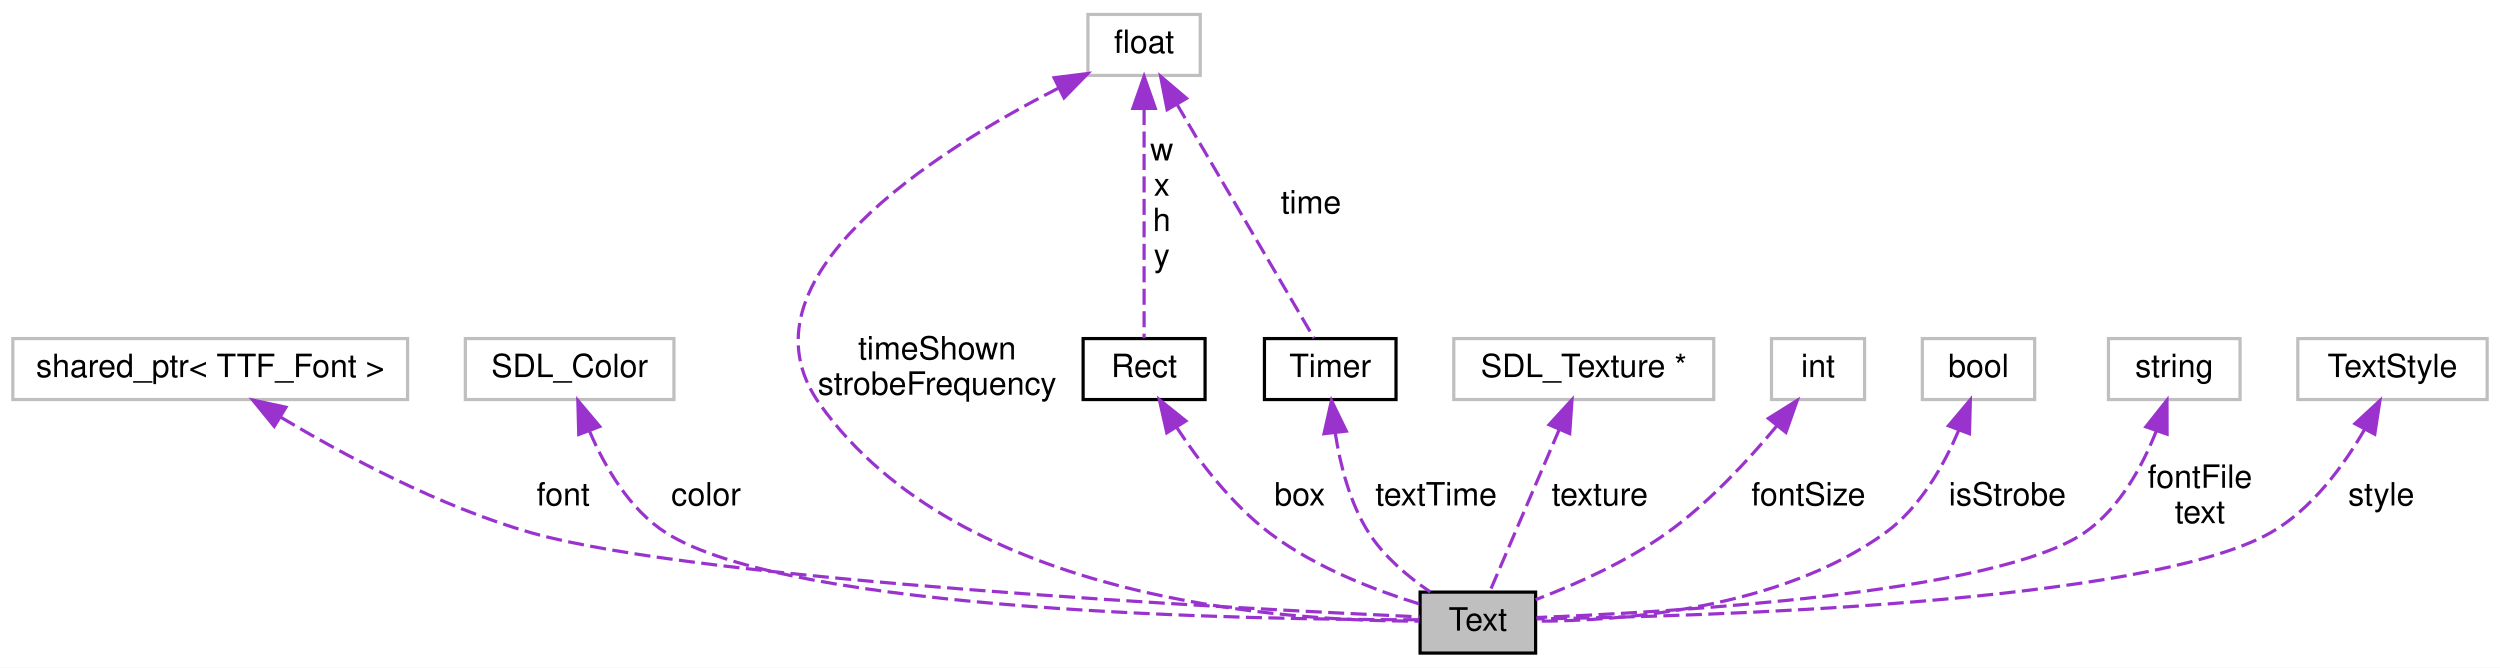
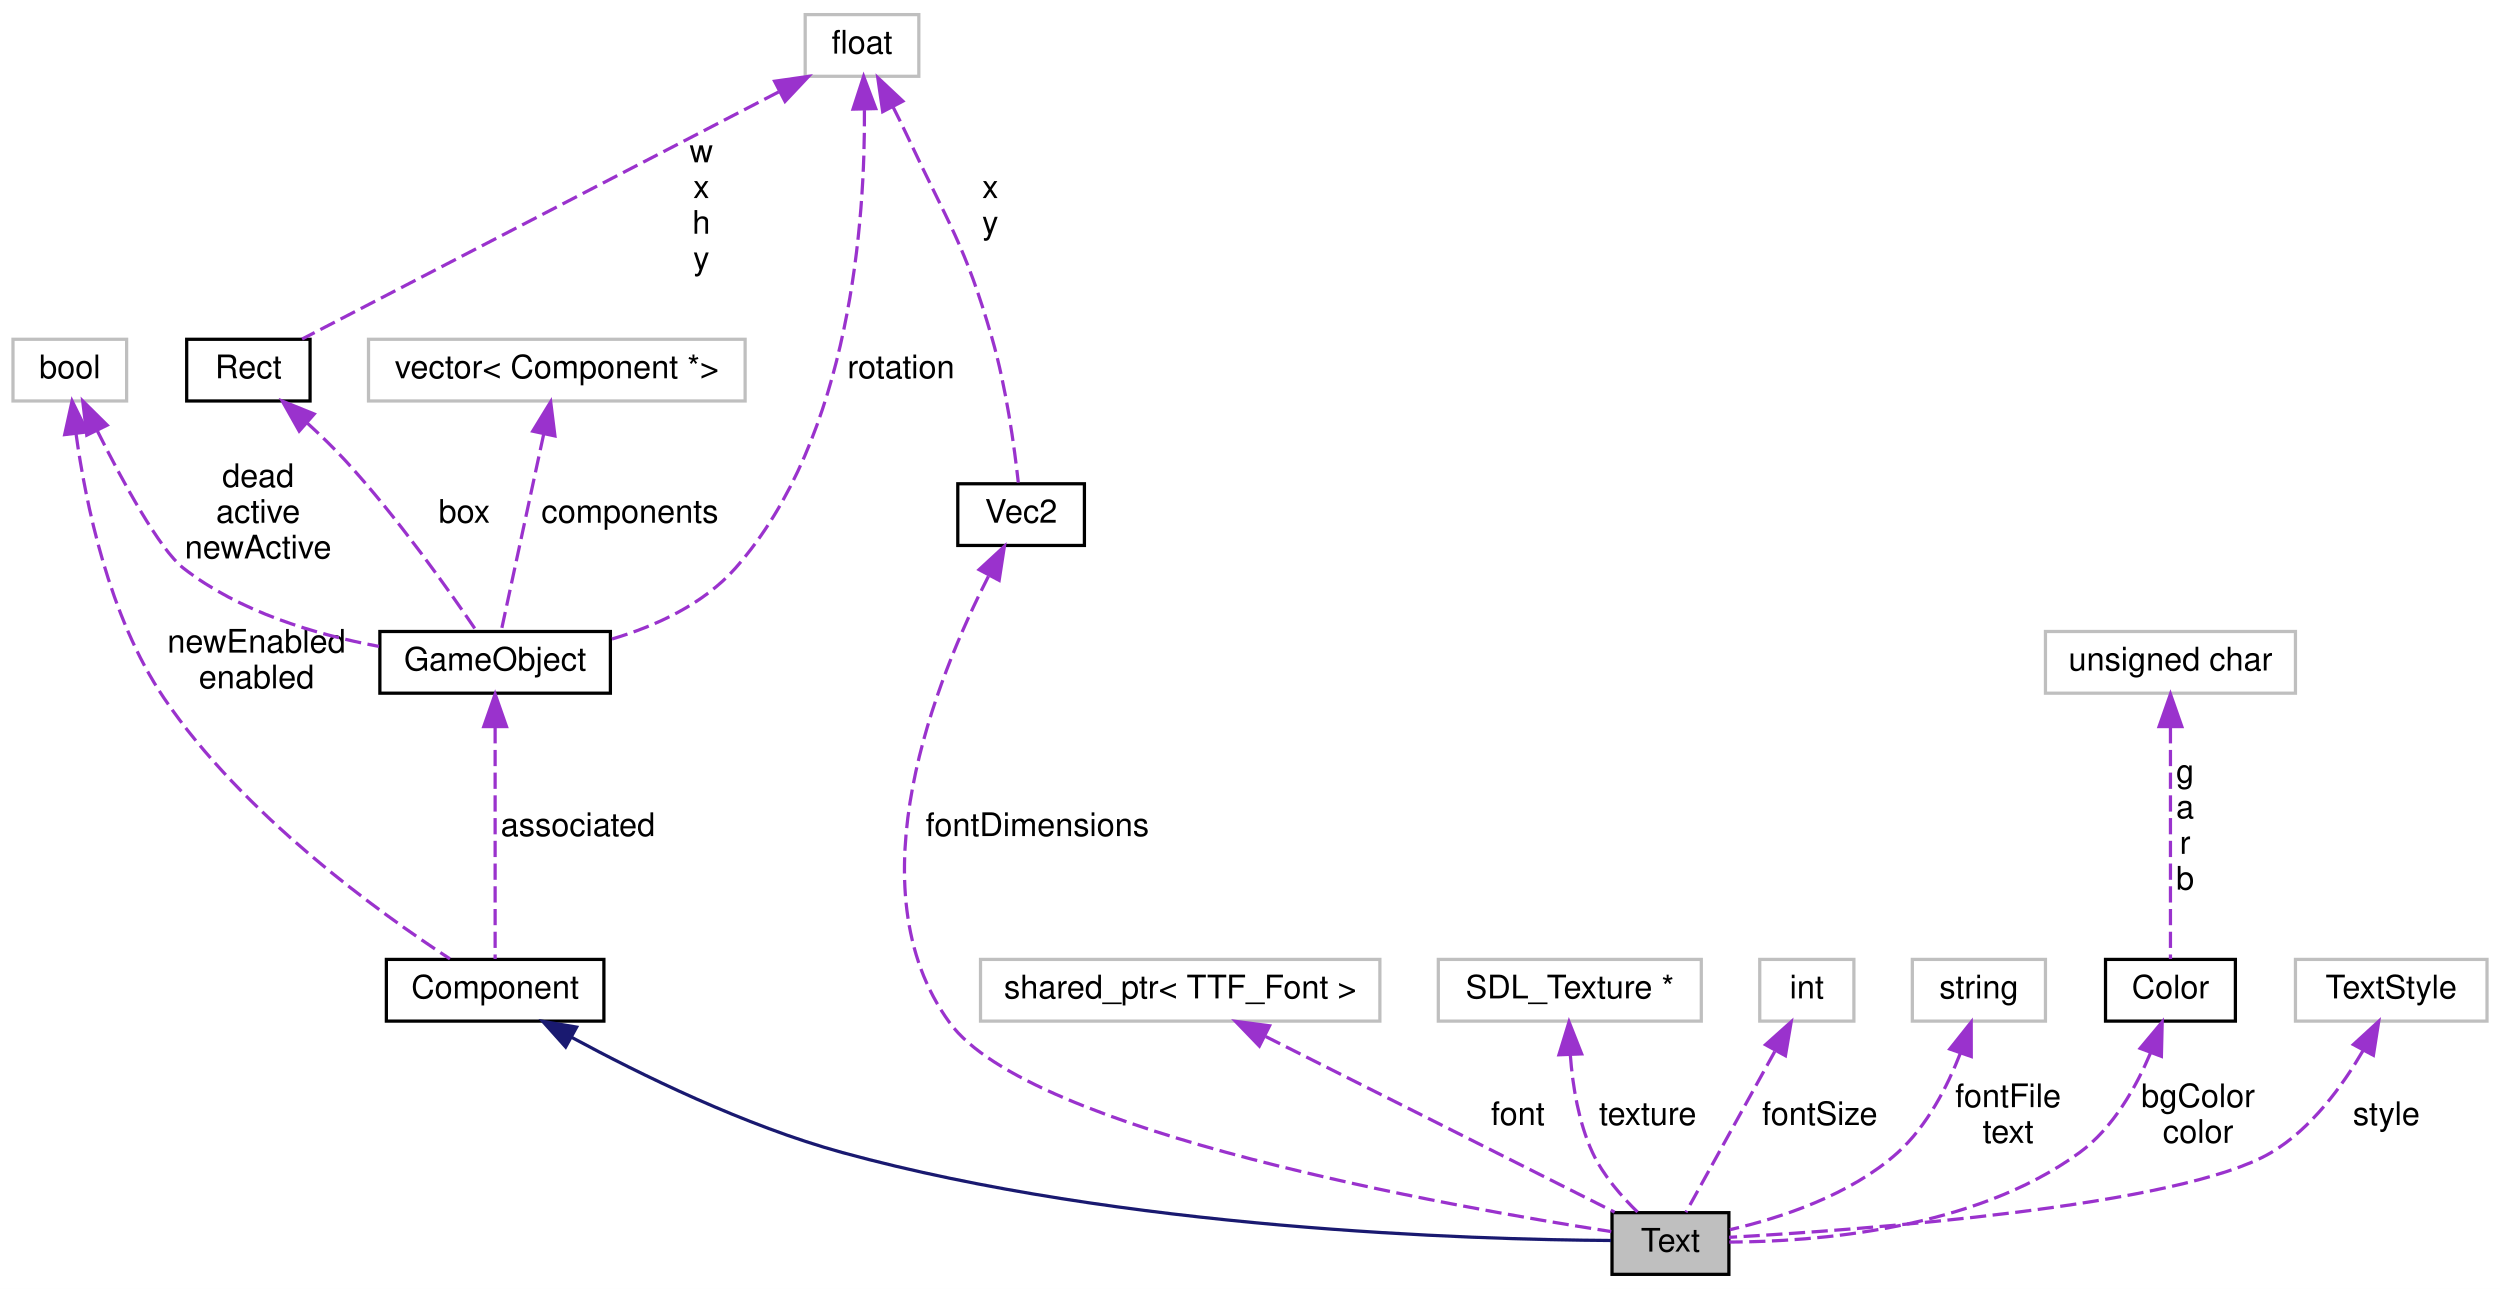
- <svg xmlns="http://www.w3.org/2000/svg" xmlns:xlink="http://www.w3.org/1999/xlink" width="779pt" height="208pt" viewBox="0.00 0.00 779.00 208.00">
-   <g id="graph0" class="graph" transform="scale(1 1) rotate(0) translate(4 204)">
-     <polygon fill="white" stroke="none" points="-4,4 -4,-204 775,-204 775,4 -4,4" />
+ <svg xmlns="http://www.w3.org/2000/svg" xmlns:xlink="http://www.w3.org/1999/xlink" width="770pt" height="397pt" viewBox="0.00 0.00 770.00 397.00">
+   <g id="graph0" class="graph" transform="scale(1 1) rotate(0) translate(4 393)">
+     <polygon fill="white" stroke="none" points="-4,4 -4,-393 766,-393 766,4 -4,4" />
    <g id="node1" class="node">
-       <polygon fill="#bfbfbf" stroke="black" points="438.5,-0.5 438.5,-19.5 474.5,-19.5 474.5,-0.5 438.5,-0.5" />
-       <text text-anchor="middle" x="456.5" y="-7.5" font-family="Helvetica,sans-Serif" font-size="10.00">Text</text>
+       <polygon fill="#bfbfbf" stroke="black" points="492.5,-0.5 492.5,-19.5 528.5,-19.5 528.5,-0.5 492.5,-0.5" />
+       <text text-anchor="middle" x="510.5" y="-7.5" font-family="Helvetica,sans-Serif" font-size="10.00">Text</text>
    </g>
    <g id="node2" class="node">
-       <polygon fill="white" stroke="#bfbfbf" points="0,-79.5 0,-98.5 123,-98.5 123,-79.5 0,-79.5" />
-       <text text-anchor="middle" x="61.5" y="-86.5" font-family="Helvetica,sans-Serif" font-size="10.00">shared_ptr&lt; TTF_Font &gt;</text>
-     </g>
-     <g id="edge1" class="edge">
-       <path fill="none" stroke="#9a32cd" stroke-dasharray="5,2" d="M83.511,-73.975C103.148,-62.216 133.104,-46.087 161.5,-38 214.054,-23.032 382.624,-14.309 438.394,-11.777" />
-       <polygon fill="#9a32cd" stroke="#9a32cd" points="81.45,-71.134 74.752,-79.343 85.107,-77.102 81.45,-71.134" />
-       <text text-anchor="middle" x="171.5" y="-46.5" font-family="Helvetica,sans-Serif" font-size="10.00"> font</text>
-     </g>
-     <g id="node3" class="node">
-       <polygon fill="white" stroke="#bfbfbf" points="141,-79.5 141,-98.5 206,-98.5 206,-79.5 141,-79.5" />
-       <text text-anchor="middle" x="173.5" y="-86.5" font-family="Helvetica,sans-Serif" font-size="10.00">SDL_Color</text>
-     </g>
-     <g id="edge2" class="edge">
-       <path fill="none" stroke="#9a32cd" stroke-dasharray="5,2" d="M179.723,-69.576C184.456,-58.534 192.121,-45.267 203.5,-38 242.497,-13.095 387.104,-10.87 438.35,-10.884" />
-       <polygon fill="#9a32cd" stroke="#9a32cd" points="176.341,-68.622 176.059,-79.213 182.884,-71.11 176.341,-68.622" />
-       <text text-anchor="middle" x="216" y="-46.5" font-family="Helvetica,sans-Serif" font-size="10.00"> color</text>
-     </g>
-     <g id="node4" class="node">
-       <g id="a_node4">
-         <a xlink:href="classRect.html" target="_top" xlink:title="Classe que modela um rect. ">
-           <polygon fill="white" stroke="black" points="333.5,-79.5 333.5,-98.5 371.5,-98.5 371.5,-79.5 333.5,-79.5" />
-           <text text-anchor="middle" x="352.5" y="-86.5" font-family="Helvetica,sans-Serif" font-size="10.00">Rect</text>
+       <g id="a_node2">
+         <a xlink:href="classComponent.html" target="_top" xlink:title="Modela os componentes. ">
+           <polygon fill="white" stroke="black" points="115,-78.5 115,-97.5 182,-97.5 182,-78.5 115,-78.5" />
+           <text text-anchor="middle" x="148.5" y="-85.5" font-family="Helvetica,sans-Serif" font-size="10.00">Component</text>
        </a>
      </g>
    </g>
-     <g id="edge3" class="edge">
-       <path fill="none" stroke="#9a32cd" stroke-dasharray="5,2" d="M362.544,-70.985C369.543,-60.335 379.715,-46.978 391.5,-38 405.594,-27.262 424.575,-20.026 438.386,-15.77" />
-       <polygon fill="#9a32cd" stroke="#9a32cd" points="359.575,-69.133 357.251,-79.469 365.514,-72.838 359.575,-69.133" />
-       <text text-anchor="middle" x="401" y="-46.5" font-family="Helvetica,sans-Serif" font-size="10.00"> box</text>
+     <g id="edge1" class="edge">
+       <path fill="none" stroke="midnightblue" d="M172.04,-73.514C193.178,-62.073 225.425,-46.242 255.5,-38 341.8,-14.351 449.782,-11.194 492.197,-10.928" />
+       <polygon fill="midnightblue" stroke="midnightblue" points="170.219,-70.522 163.156,-78.419 173.602,-76.65 170.219,-70.522" />
    </g>
-     <g id="node5" class="node">
-       <polygon fill="white" stroke="#bfbfbf" points="335,-180.5 335,-199.5 370,-199.5 370,-180.5 335,-180.5" />
-       <text text-anchor="middle" x="352.5" y="-187.5" font-family="Helvetica,sans-Serif" font-size="10.00">float</text>
-     </g>
-     <g id="edge6" class="edge">
-       <path fill="none" stroke="#9a32cd" stroke-dasharray="5,2" d="M325.789,-176.538C287.32,-156.859 223.822,-116.821 251.5,-78 295.19,-16.72 396.65,-10.365 438.229,-10.463" />
-       <polygon fill="#9a32cd" stroke="#9a32cd" points="324.445,-179.779 334.959,-181.089 327.557,-173.508 324.445,-179.779" />
-       <text text-anchor="middle" x="288" y="-92" font-family="Helvetica,sans-Serif" font-size="10.00"> timeShown</text>
-       <text text-anchor="middle" x="288" y="-81" font-family="Helvetica,sans-Serif" font-size="10.00">strobeFrequency</text>
-     </g>
-     <g id="edge4" class="edge">
-       <path fill="none" stroke="#9a32cd" stroke-dasharray="5,2" d="M352.5,-170.029C352.5,-148.543 352.5,-114.467 352.5,-98.624" />
-       <polygon fill="#9a32cd" stroke="#9a32cd" points="349,-170.214 352.5,-180.214 356,-170.214 349,-170.214" />
-       <text text-anchor="middle" x="358" y="-154" font-family="Helvetica,sans-Serif" font-size="10.00"> w</text>
-       <text text-anchor="middle" x="358" y="-143" font-family="Helvetica,sans-Serif" font-size="10.00">x</text>
-       <text text-anchor="middle" x="358" y="-132" font-family="Helvetica,sans-Serif" font-size="10.00">h</text>
-       <text text-anchor="middle" x="358" y="-121" font-family="Helvetica,sans-Serif" font-size="10.00">y</text>
-     </g>
-     <g id="node10" class="node">
-       <g id="a_node10">
-         <a xlink:href="classTimer.html" target="_top" xlink:title="Temporizador. ">
-           <polygon fill="white" stroke="black" points="390,-79.5 390,-98.5 431,-98.5 431,-79.5 390,-79.5" />
-           <text text-anchor="middle" x="410.5" y="-86.5" font-family="Helvetica,sans-Serif" font-size="10.00">Timer</text>
+     <g id="node3" class="node">
+       <g id="a_node3">
+         <a xlink:href="classGameObject.html" target="_top" xlink:title="Classe virtual que especifica o funcionamento de um GameObject. ">
+           <polygon fill="white" stroke="black" points="113,-179.5 113,-198.5 184,-198.5 184,-179.5 113,-179.5" />
+           <text text-anchor="middle" x="148.5" y="-186.5" font-family="Helvetica,sans-Serif" font-size="10.00">GameObject</text>
        </a>
      </g>
    </g>
-     <g id="edge11" class="edge">
-       <path fill="none" stroke="#9a32cd" stroke-dasharray="5,2" d="M362.756,-171.493C375.277,-150.123 395.952,-114.832 405.447,-98.624" />
-       <polygon fill="#9a32cd" stroke="#9a32cd" points="359.682,-169.817 357.647,-180.214 365.722,-173.355 359.682,-169.817" />
-       <text text-anchor="middle" x="404.5" y="-137.5" font-family="Helvetica,sans-Serif" font-size="10.00"> time</text>
+     <g id="edge2" class="edge">
+       <path fill="none" stroke="#9a32cd" stroke-dasharray="5,2" d="M148.5,-169.029C148.5,-147.543 148.5,-113.467 148.5,-97.624" />
+       <polygon fill="#9a32cd" stroke="#9a32cd" points="145,-169.214 148.5,-179.214 152,-169.214 145,-169.214" />
+       <text text-anchor="middle" x="174" y="-135.5" font-family="Helvetica,sans-Serif" font-size="10.00"> associated</text>
+     </g>
+     <g id="node4" class="node">
+       <polygon fill="white" stroke="#bfbfbf" points="109.5,-269.5 109.5,-288.5 225.5,-288.5 225.5,-269.5 109.5,-269.5" />
+       <text text-anchor="middle" x="167.5" y="-276.5" font-family="Helvetica,sans-Serif" font-size="10.00">vector&lt; Component *&gt;</text>
+     </g>
+     <g id="edge3" class="edge">
+       <path fill="none" stroke="#9a32cd" stroke-dasharray="5,2" d="M163.45,-259.242C159.419,-240.571 153.409,-212.735 150.384,-198.724" />
+       <polygon fill="#9a32cd" stroke="#9a32cd" points="160.077,-260.204 165.609,-269.241 166.919,-258.727 160.077,-260.204" />
+       <text text-anchor="middle" x="190" y="-232" font-family="Helvetica,sans-Serif" font-size="10.00"> components</text>
+     </g>
+     <g id="node5" class="node">
+       <g id="a_node5">
+         <a xlink:href="classRect.html" target="_top" xlink:title="Classe que modela um rect. ">
+           <polygon fill="white" stroke="black" points="53.5,-269.5 53.5,-288.5 91.5,-288.5 91.5,-269.5 53.5,-269.5" />
+           <text text-anchor="middle" x="72.5" y="-276.5" font-family="Helvetica,sans-Serif" font-size="10.00">Rect</text>
+         </a>
+       </g>
+     </g>
+     <g id="edge4" class="edge">
+       <path fill="none" stroke="#9a32cd" stroke-dasharray="5,2" d="M90.485,-262.835C94.579,-259.109 98.806,-255.029 102.5,-251 118.456,-233.598 134.462,-210.904 142.735,-198.691" />
+       <polygon fill="#9a32cd" stroke="#9a32cd" points="88.152,-260.226 82.954,-269.458 92.775,-265.482 88.152,-260.226" />
+       <text text-anchor="middle" x="139" y="-232" font-family="Helvetica,sans-Serif" font-size="10.00"> box</text>
    </g>
    <g id="node6" class="node">
-       <polygon fill="white" stroke="#bfbfbf" points="449,-79.5 449,-98.5 530,-98.5 530,-79.5 449,-79.5" />
-       <text text-anchor="middle" x="489.5" y="-86.5" font-family="Helvetica,sans-Serif" font-size="10.00">SDL_Texture *</text>
+       <polygon fill="white" stroke="#bfbfbf" points="244,-369.5 244,-388.5 279,-388.5 279,-369.5 244,-369.5" />
+       <text text-anchor="middle" x="261.5" y="-376.5" font-family="Helvetica,sans-Serif" font-size="10.00">float</text>
+     </g>
+     <g id="edge6" class="edge">
+       <path fill="none" stroke="#9a32cd" stroke-dasharray="5,2" d="M262.241,-359.079C262.486,-326.263 258.261,-258.44 222.5,-218 212.673,-206.887 197.967,-200.167 184.248,-196.112" />
+       <polygon fill="#9a32cd" stroke="#9a32cd" points="258.733,-359.39 261.998,-369.469 265.731,-359.554 258.733,-359.39" />
+       <text text-anchor="middle" x="273.5" y="-276.5" font-family="Helvetica,sans-Serif" font-size="10.00"> rotation</text>
    </g>
    <g id="edge5" class="edge">
-       <path fill="none" stroke="#9a32cd" stroke-dasharray="5,2" d="M481.881,-70.224C475.118,-54.441 465.518,-32.041 460.275,-19.809" />
-       <polygon fill="#9a32cd" stroke="#9a32cd" points="478.686,-71.653 485.842,-79.466 485.12,-68.895 478.686,-71.653" />
-       <text text-anchor="middle" x="494.5" y="-46.5" font-family="Helvetica,sans-Serif" font-size="10.00"> texture</text>
+       <path fill="none" stroke="#9a32cd" stroke-dasharray="5,2" d="M235.835,-364.692C196.416,-344.253 122.071,-305.703 89.038,-288.575" />
+       <polygon fill="#9a32cd" stroke="#9a32cd" points="234.569,-367.978 245.058,-369.475 237.792,-361.764 234.569,-367.978" />
+       <text text-anchor="middle" x="212" y="-343" font-family="Helvetica,sans-Serif" font-size="10.00"> w</text>
+       <text text-anchor="middle" x="212" y="-332" font-family="Helvetica,sans-Serif" font-size="10.00">x</text>
+       <text text-anchor="middle" x="212" y="-321" font-family="Helvetica,sans-Serif" font-size="10.00">h</text>
+       <text text-anchor="middle" x="212" y="-310" font-family="Helvetica,sans-Serif" font-size="10.00">y</text>
+     </g>
+     <g id="node8" class="node">
+       <g id="a_node8">
+         <a xlink:href="classVec2.html" target="_top" xlink:title="Classe que modela um vetor(no sentido físico) ">
+           <polygon fill="white" stroke="black" points="291,-225 291,-244 330,-244 330,-225 291,-225" />
+           <text text-anchor="middle" x="310.5" y="-232" font-family="Helvetica,sans-Serif" font-size="10.00">Vec2</text>
+         </a>
+       </g>
+     </g>
+     <g id="edge10" class="edge">
+       <path fill="none" stroke="#9a32cd" stroke-dasharray="5,2" d="M271.044,-360.092C272.576,-357.078 274.112,-353.965 275.5,-351 288.165,-323.937 293.189,-317.701 301.5,-289 305.954,-273.62 308.461,-255.074 309.643,-244.349" />
+       <polygon fill="#9a32cd" stroke="#9a32cd" points="267.871,-358.606 266.351,-369.091 274.078,-361.842 267.871,-358.606" />
+       <text text-anchor="middle" x="301" y="-332" font-family="Helvetica,sans-Serif" font-size="10.00"> x</text>
+       <text text-anchor="middle" x="301" y="-321" font-family="Helvetica,sans-Serif" font-size="10.00">y</text>
    </g>
    <g id="node7" class="node">
-       <polygon fill="white" stroke="#bfbfbf" points="548,-79.5 548,-98.5 577,-98.5 577,-79.5 548,-79.5" />
-       <text text-anchor="middle" x="562.5" y="-86.5" font-family="Helvetica,sans-Serif" font-size="10.00">int</text>
+       <polygon fill="white" stroke="#bfbfbf" points="0,-269.5 0,-288.5 35,-288.5 35,-269.5 0,-269.5" />
+       <text text-anchor="middle" x="17.5" y="-276.5" font-family="Helvetica,sans-Serif" font-size="10.00">bool</text>
+     </g>
+     <g id="edge8" class="edge">
+       <path fill="none" stroke="#9a32cd" stroke-dasharray="5,2" d="M19.399,-259.528C22.322,-238.288 29.494,-203.125 46.5,-178 70.739,-142.189 112.828,-111.879 134.585,-97.662" />
+       <polygon fill="#9a32cd" stroke="#9a32cd" points="15.92,-259.145 18.202,-269.491 22.87,-259.98 15.92,-259.145" />
+       <text text-anchor="middle" x="75" y="-192" font-family="Helvetica,sans-Serif" font-size="10.00"> newEnabled</text>
+       <text text-anchor="middle" x="75" y="-181" font-family="Helvetica,sans-Serif" font-size="10.00">enabled</text>
    </g>
    <g id="edge7" class="edge">
-       <path fill="none" stroke="#9a32cd" stroke-dasharray="5,2" d="M549.56,-71.189C540.806,-60.648 528.504,-47.337 515.5,-38 502.873,-28.933 486.715,-21.795 474.502,-17.142" />
-       <polygon fill="#9a32cd" stroke="#9a32cd" points="547.031,-73.63 556.016,-79.243 552.492,-69.252 547.031,-73.63" />
-       <text text-anchor="middle" x="559.5" y="-46.5" font-family="Helvetica,sans-Serif" font-size="10.00"> fontSize</text>
+       <path fill="none" stroke="#9a32cd" stroke-dasharray="5,2" d="M25.977,-260.296C33.733,-244.767 45.095,-223.786 52.5,-218 69.737,-204.532 93.263,-197.538 112.71,-193.909" />
+       <polygon fill="#9a32cd" stroke="#9a32cd" points="22.726,-258.977 21.479,-269.499 29.015,-262.051 22.726,-258.977" />
+       <text text-anchor="middle" x="75.5" y="-243" font-family="Helvetica,sans-Serif" font-size="10.00"> dead</text>
+       <text text-anchor="middle" x="75.5" y="-232" font-family="Helvetica,sans-Serif" font-size="10.00">active</text>
+       <text text-anchor="middle" x="75.5" y="-221" font-family="Helvetica,sans-Serif" font-size="10.00">newActive</text>
    </g>
-     <g id="node8" class="node">
-       <polygon fill="white" stroke="#bfbfbf" points="595,-79.5 595,-98.5 630,-98.5 630,-79.5 595,-79.5" />
-       <text text-anchor="middle" x="612.5" y="-86.5" font-family="Helvetica,sans-Serif" font-size="10.00">bool</text>
-     </g>
-     <g id="edge8" class="edge">
-       <path fill="none" stroke="#9a32cd" stroke-dasharray="5,2" d="M606.371,-69.982C601.752,-59.098 594.336,-45.856 583.5,-38 550.651,-14.183 501.209,-10.51 474.748,-10.429" />
-       <polygon fill="#9a32cd" stroke="#9a32cd" points="603.141,-71.334 609.963,-79.441 609.685,-68.849 603.141,-71.334" />
-       <text text-anchor="middle" x="621.5" y="-46.5" font-family="Helvetica,sans-Serif" font-size="10.00"> isStrobe</text>
+     <g id="edge9" class="edge">
+       <path fill="none" stroke="#9a32cd" stroke-dasharray="5,2" d="M300.442,-215.512C284.496,-184.318 258.17,-119.55 288.5,-78 313.126,-44.263 443.682,-21.199 492.266,-13.671" />
+       <polygon fill="#9a32cd" stroke="#9a32cd" points="297.56,-217.546 305.354,-224.722 303.736,-214.251 297.56,-217.546" />
+       <text text-anchor="middle" x="315.5" y="-135.5" font-family="Helvetica,sans-Serif" font-size="10.00"> fontDimensions</text>
    </g>
    <g id="node9" class="node">
-       <polygon fill="white" stroke="#bfbfbf" points="653,-79.5 653,-98.5 694,-98.5 694,-79.5 653,-79.5" />
-       <text text-anchor="middle" x="673.5" y="-86.5" font-family="Helvetica,sans-Serif" font-size="10.00">string</text>
+       <polygon fill="white" stroke="#bfbfbf" points="298,-78.5 298,-97.5 421,-97.5 421,-78.5 298,-78.5" />
+       <text text-anchor="middle" x="359.5" y="-85.5" font-family="Helvetica,sans-Serif" font-size="10.00">shared_ptr&lt; TTF_Font &gt;</text>
    </g>
-     <g id="edge9" class="edge">
-       <path fill="none" stroke="#9a32cd" stroke-dasharray="5,2" d="M667.914,-69.739C663.584,-58.761 656.443,-45.505 645.5,-38 617.959,-19.114 516.68,-13.231 474.806,-11.582" />
-       <polygon fill="#9a32cd" stroke="#9a32cd" points="664.649,-71.007 671.237,-79.305 671.262,-68.71 664.649,-71.007" />
-       <text text-anchor="middle" x="681.5" y="-52" font-family="Helvetica,sans-Serif" font-size="10.00"> fontFile</text>
-       <text text-anchor="middle" x="681.5" y="-41" font-family="Helvetica,sans-Serif" font-size="10.00">text</text>
+     <g id="edge11" class="edge">
+       <path fill="none" stroke="#9a32cd" stroke-dasharray="5,2" d="M385.818,-73.754C416.704,-58.209 467.03,-32.879 493.302,-19.656" />
+       <polygon fill="#9a32cd" stroke="#9a32cd" points="383.887,-70.807 376.528,-78.43 387.034,-77.06 383.887,-70.807" />
+       <text text-anchor="middle" x="463.5" y="-46.5" font-family="Helvetica,sans-Serif" font-size="10.00"> font</text>
    </g>
-     <g id="edge10" class="edge">
-       <path fill="none" stroke="#9a32cd" stroke-dasharray="5,2" d="M412.052,-69.157C413.571,-59.263 416.572,-47.297 422.5,-38 427.282,-30.5 434.879,-24.178 441.68,-19.541" />
-       <polygon fill="#9a32cd" stroke="#9a32cd" points="408.563,-68.859 410.891,-79.195 415.517,-69.664 408.563,-68.859" />
-       <text text-anchor="middle" x="443.5" y="-46.5" font-family="Helvetica,sans-Serif" font-size="10.00"> textTime</text>
+     <g id="node10" class="node">
+       <polygon fill="white" stroke="#bfbfbf" points="439,-78.5 439,-97.5 520,-97.5 520,-78.5 439,-78.5" />
+       <text text-anchor="middle" x="479.5" y="-85.5" font-family="Helvetica,sans-Serif" font-size="10.00">SDL_Texture *</text>
+     </g>
+     <g id="edge12" class="edge">
+       <path fill="none" stroke="#9a32cd" stroke-dasharray="5,2" d="M479.664,-67.994C480.369,-58.6 482.182,-47.311 486.5,-38 489.772,-30.945 495.505,-24.39 500.548,-19.506" />
+       <polygon fill="#9a32cd" stroke="#9a32cd" points="476.156,-68.123 479.26,-78.253 483.151,-68.399 476.156,-68.123" />
+       <text text-anchor="middle" x="503.5" y="-46.5" font-family="Helvetica,sans-Serif" font-size="10.00"> texture</text>
    </g>
    <g id="node11" class="node">
-       <polygon fill="white" stroke="#bfbfbf" points="712,-79.5 712,-98.5 771,-98.5 771,-79.5 712,-79.5" />
-       <text text-anchor="middle" x="741.5" y="-86.5" font-family="Helvetica,sans-Serif" font-size="10.00">TextStyle</text>
+       <polygon fill="white" stroke="#bfbfbf" points="538,-78.5 538,-97.5 567,-97.5 567,-78.5 538,-78.5" />
+       <text text-anchor="middle" x="552.5" y="-85.5" font-family="Helvetica,sans-Serif" font-size="10.00">int</text>
    </g>
-     <g id="edge12" class="edge">
-       <path fill="none" stroke="#9a32cd" stroke-dasharray="5,2" d="M732.804,-70.185C726.342,-58.982 716.417,-45.309 703.5,-38 664.36,-15.854 525.132,-11.872 474.813,-11.156" />
-       <polygon fill="#9a32cd" stroke="#9a32cd" points="729.796,-71.984 737.579,-79.172 735.977,-68.699 729.796,-71.984" />
-       <text text-anchor="middle" x="738" y="-46.5" font-family="Helvetica,sans-Serif" font-size="10.00"> style</text>
+     <g id="edge13" class="edge">
+       <path fill="none" stroke="#9a32cd" stroke-dasharray="5,2" d="M542.62,-69.122C534.003,-53.53 521.877,-31.586 515.262,-19.616" />
+       <polygon fill="#9a32cd" stroke="#9a32cd" points="539.782,-71.222 547.682,-78.282 545.909,-67.837 539.782,-71.222" />
+       <text text-anchor="middle" x="556.5" y="-46.5" font-family="Helvetica,sans-Serif" font-size="10.00"> fontSize</text>
+     </g>
+     <g id="node12" class="node">
+       <polygon fill="white" stroke="#bfbfbf" points="585,-78.5 585,-97.5 626,-97.5 626,-78.5 585,-78.5" />
+       <text text-anchor="middle" x="605.5" y="-85.5" font-family="Helvetica,sans-Serif" font-size="10.00">string</text>
+     </g>
+     <g id="edge14" class="edge">
+       <path fill="none" stroke="#9a32cd" stroke-dasharray="5,2" d="M599.778,-68.556C595.796,-58.369 589.556,-46.163 580.5,-38 565.891,-24.831 544.162,-17.804 528.795,-14.255" />
+       <polygon fill="#9a32cd" stroke="#9a32cd" points="596.538,-69.895 603.132,-78.188 603.148,-67.593 596.538,-69.895" />
+       <text text-anchor="middle" x="614.5" y="-52" font-family="Helvetica,sans-Serif" font-size="10.00"> fontFile</text>
+       <text text-anchor="middle" x="614.5" y="-41" font-family="Helvetica,sans-Serif" font-size="10.00">text</text>
+     </g>
+     <g id="node13" class="node">
+       <g id="a_node13">
+         <a xlink:href="structColor.html" target="_top" xlink:title="Struct para armazenar informações de cor. ">
+           <polygon fill="white" stroke="black" points="644.5,-78.5 644.5,-97.5 684.5,-97.5 684.5,-78.5 644.5,-78.5" />
+           <text text-anchor="middle" x="664.5" y="-85.5" font-family="Helvetica,sans-Serif" font-size="10.00">Color</text>
+         </a>
+       </g>
+     </g>
+     <g id="edge15" class="edge">
+       <path fill="none" stroke="#9a32cd" stroke-dasharray="5,2" d="M658.352,-68.659C653.896,-58.133 646.821,-45.547 636.5,-38 603.994,-14.231 554.907,-10.539 528.627,-10.441" />
+       <polygon fill="#9a32cd" stroke="#9a32cd" points="655.158,-70.111 661.958,-78.236 661.709,-67.644 655.158,-70.111" />
+       <text text-anchor="middle" x="673" y="-52" font-family="Helvetica,sans-Serif" font-size="10.00"> bgColor</text>
+       <text text-anchor="middle" x="673" y="-41" font-family="Helvetica,sans-Serif" font-size="10.00">color</text>
+     </g>
+     <g id="node14" class="node">
+       <polygon fill="white" stroke="#bfbfbf" points="626,-179.5 626,-198.5 703,-198.5 703,-179.5 626,-179.5" />
+       <text text-anchor="middle" x="664.5" y="-186.5" font-family="Helvetica,sans-Serif" font-size="10.00">unsigned char</text>
+     </g>
+     <g id="edge16" class="edge">
+       <path fill="none" stroke="#9a32cd" stroke-dasharray="5,2" d="M664.5,-169.029C664.5,-147.543 664.5,-113.467 664.5,-97.624" />
+       <polygon fill="#9a32cd" stroke="#9a32cd" points="661,-169.214 664.5,-179.214 668,-169.214 661,-169.214" />
+       <text text-anchor="middle" x="669" y="-152" font-family="Helvetica,sans-Serif" font-size="10.00"> g</text>
+       <text text-anchor="middle" x="669" y="-141" font-family="Helvetica,sans-Serif" font-size="10.00">a</text>
+       <text text-anchor="middle" x="669" y="-130" font-family="Helvetica,sans-Serif" font-size="10.00">r</text>
+       <text text-anchor="middle" x="669" y="-119" font-family="Helvetica,sans-Serif" font-size="10.00">b</text>
+     </g>
+     <g id="node15" class="node">
+       <polygon fill="white" stroke="#bfbfbf" points="703,-78.5 703,-97.5 762,-97.5 762,-78.5 703,-78.5" />
+       <text text-anchor="middle" x="732.5" y="-85.5" font-family="Helvetica,sans-Serif" font-size="10.00">TextStyle</text>
+     </g>
+     <g id="edge17" class="edge">
+       <path fill="none" stroke="#9a32cd" stroke-dasharray="5,2" d="M723.781,-69.36C717.46,-58.507 707.861,-45.317 695.5,-38 667.429,-21.383 569.391,-14.215 528.561,-11.902" />
+       <polygon fill="#9a32cd" stroke="#9a32cd" points="720.837,-71.277 728.648,-78.435 727.006,-67.968 720.837,-71.277" />
+       <text text-anchor="middle" x="731" y="-46.5" font-family="Helvetica,sans-Serif" font-size="10.00"> style</text>
    </g>
  </g>
</svg>
